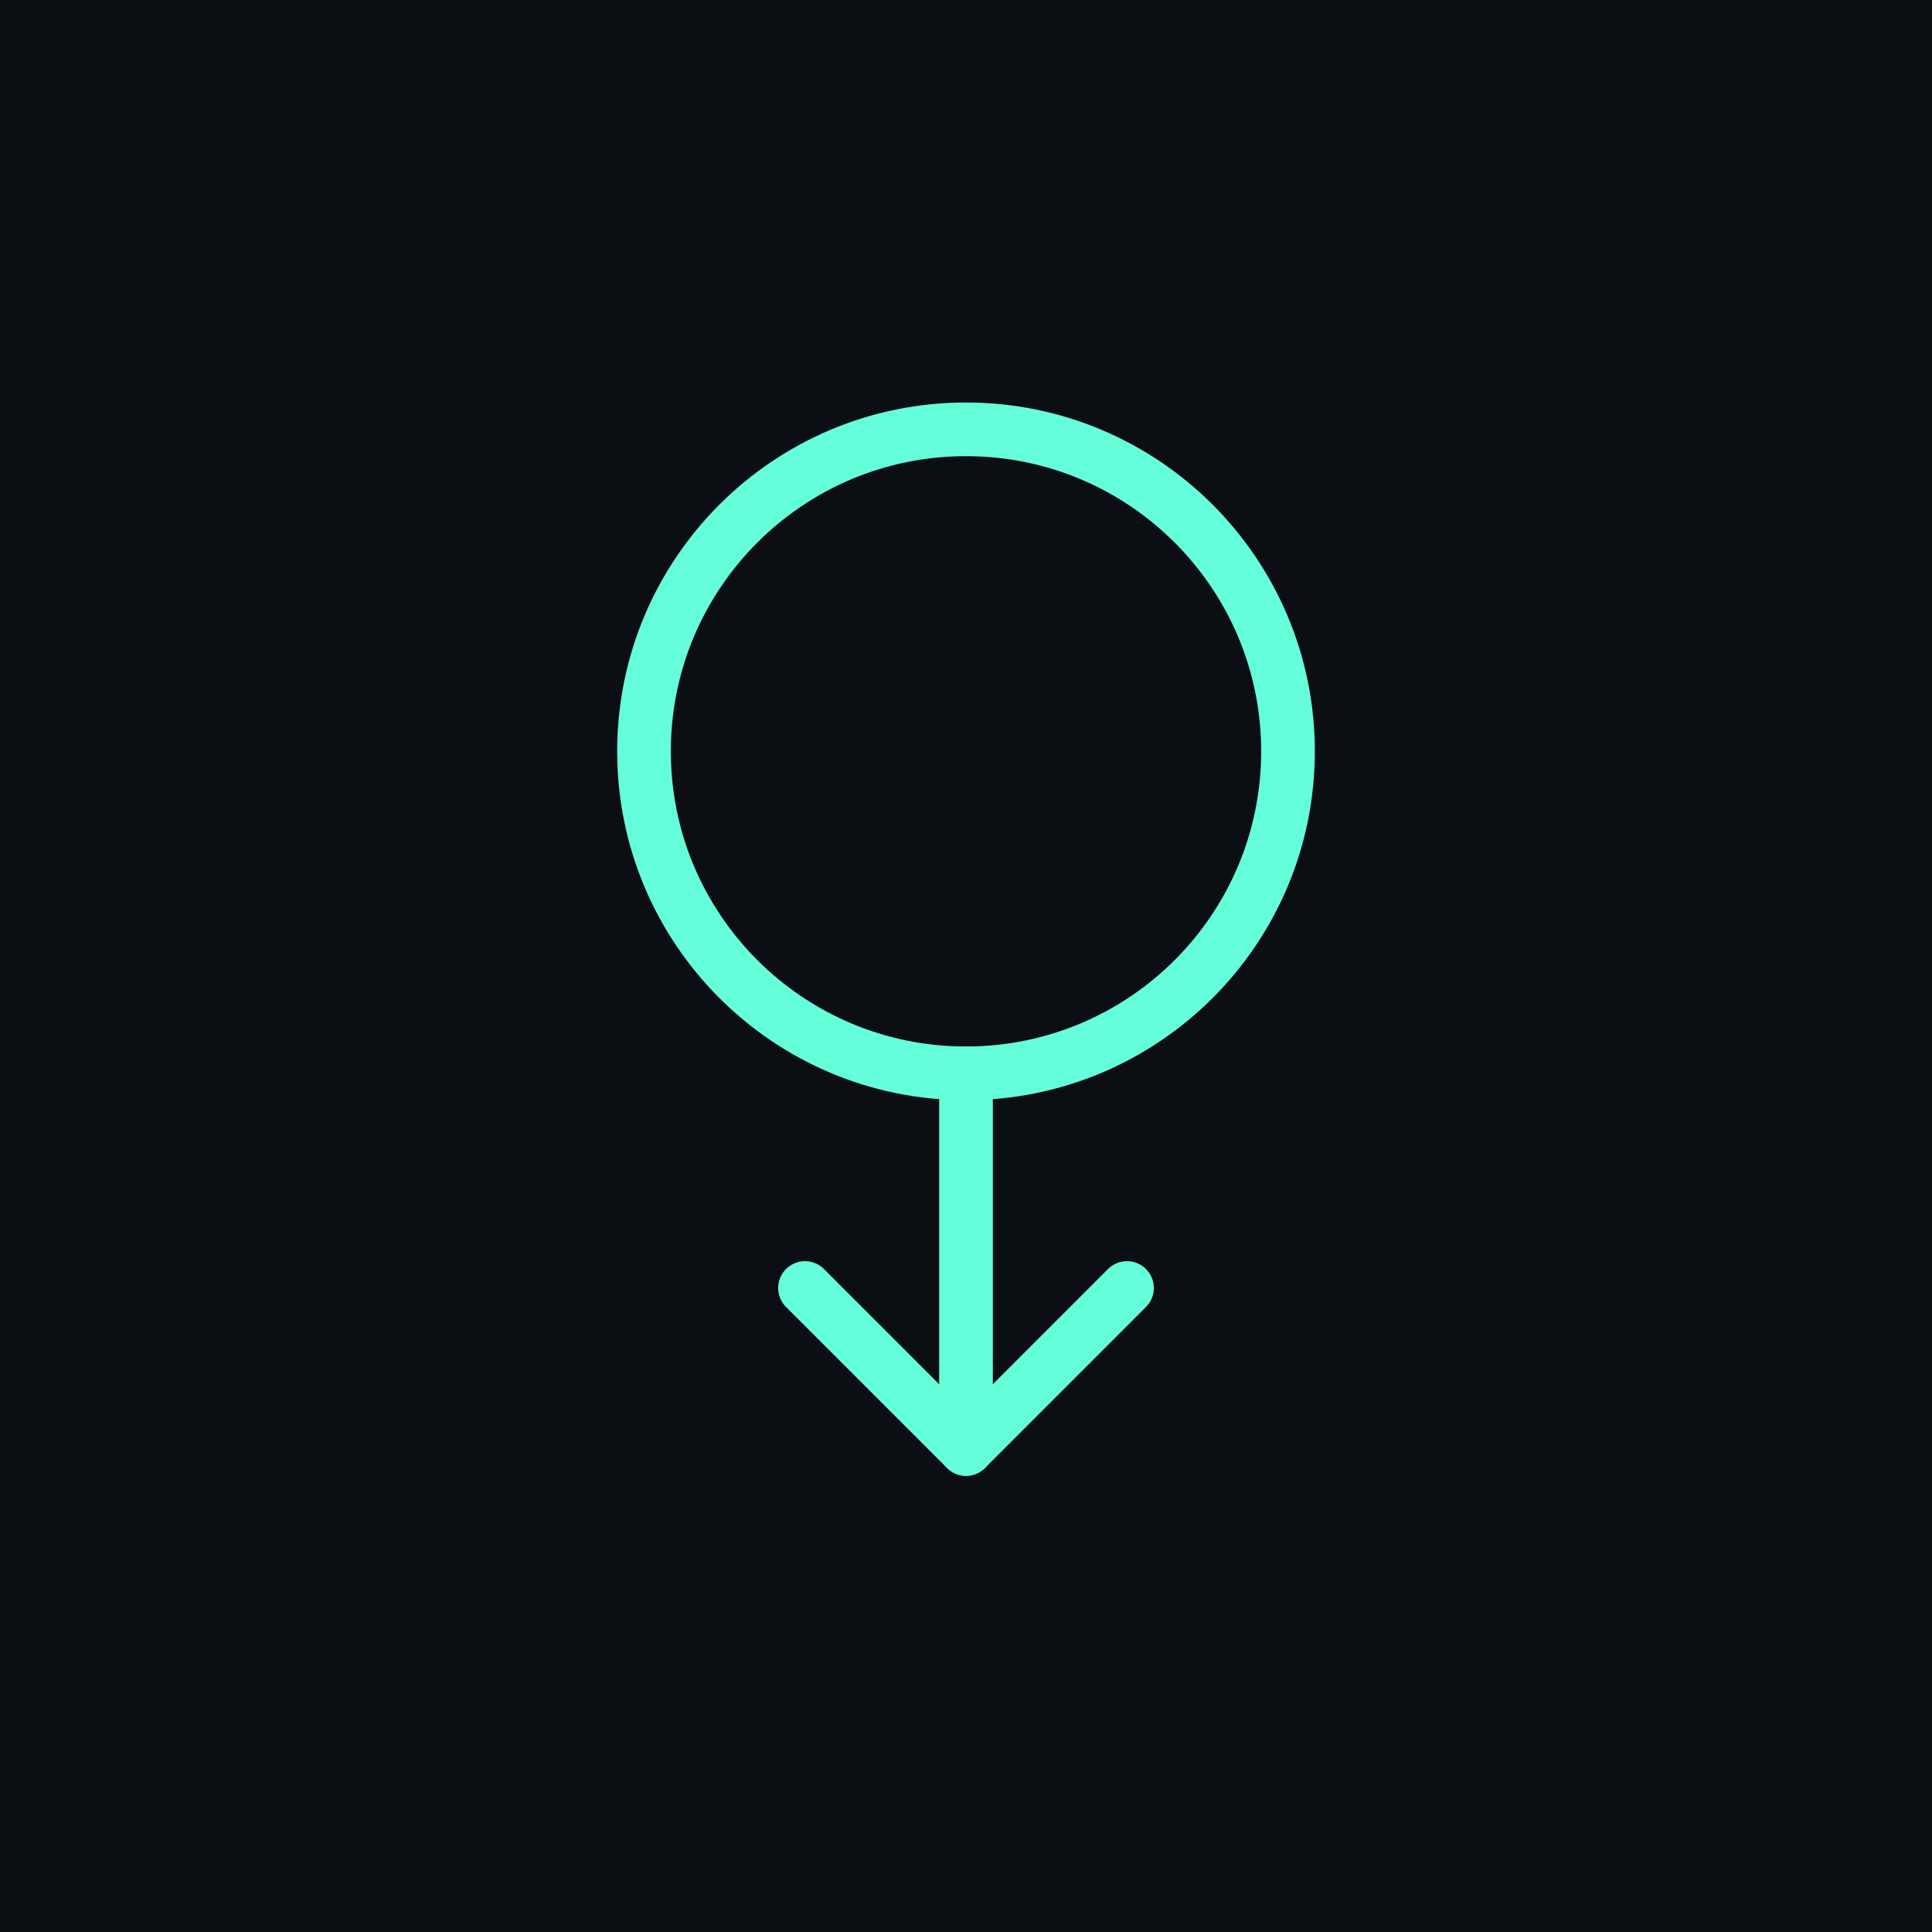
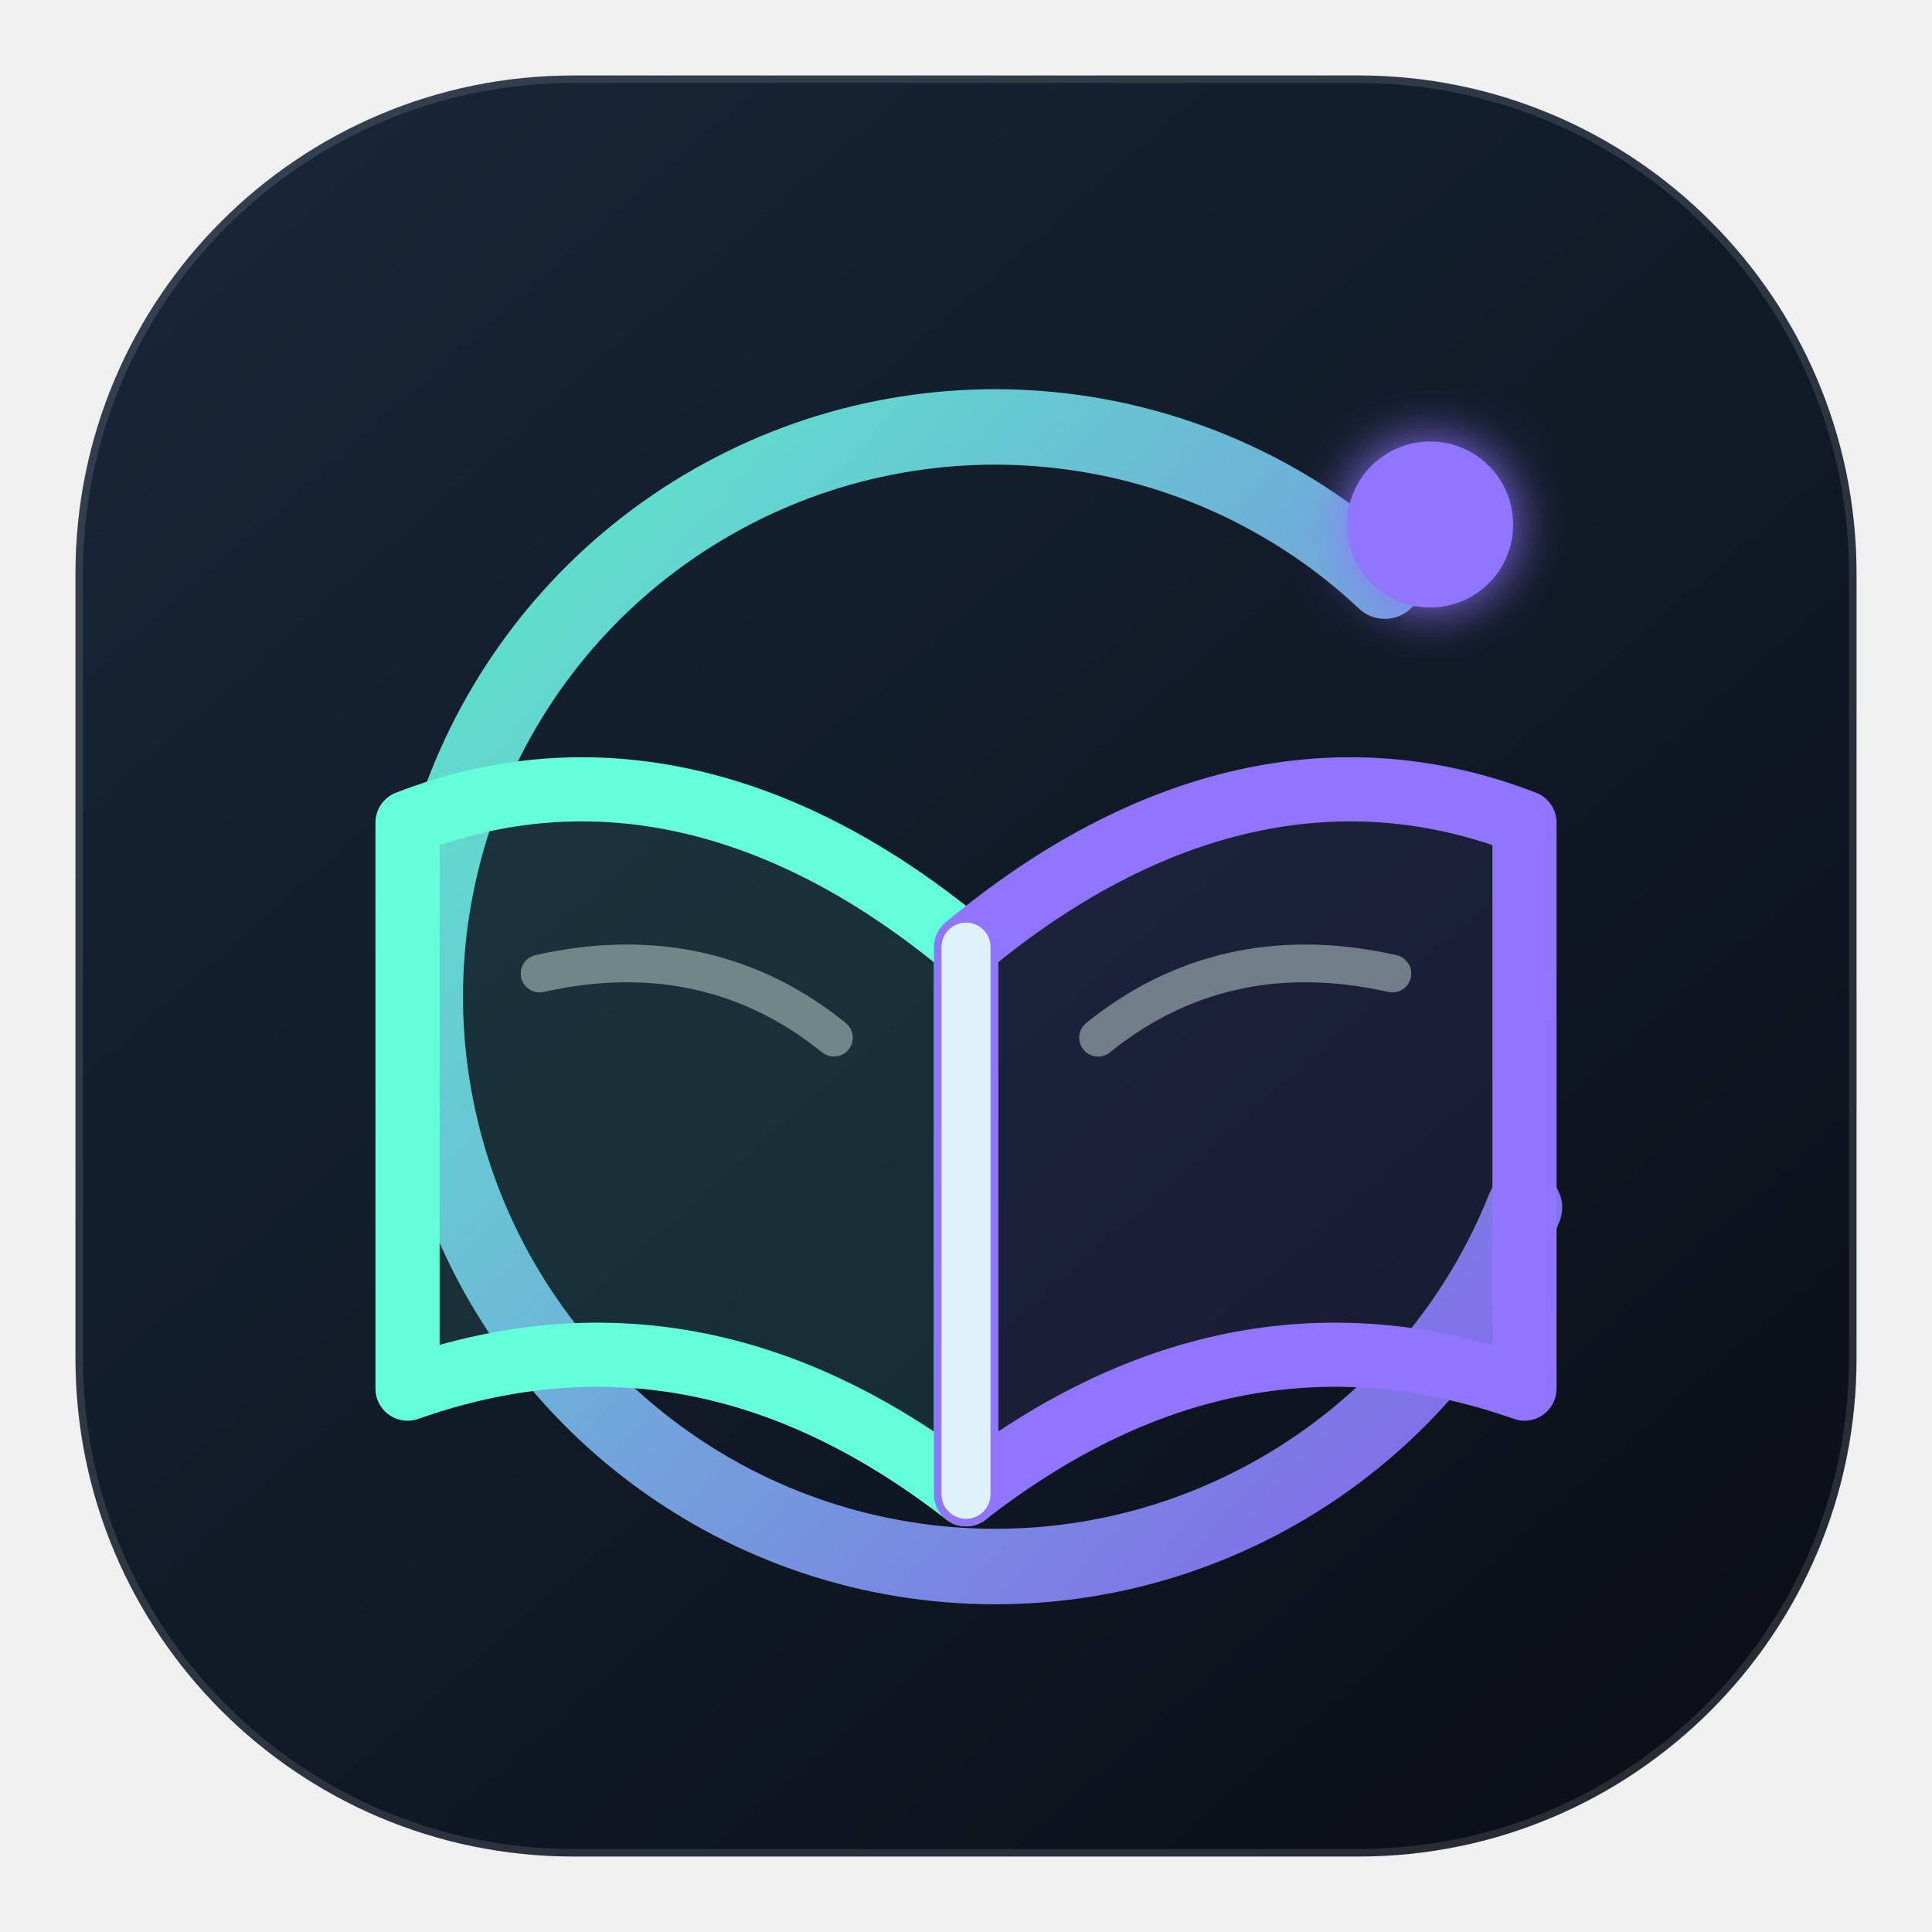
- <svg xmlns="http://www.w3.org/2000/svg" width="72" height="72" viewBox="0 0 72 72">
-   <rect width="72" height="72" fill="#0B0F14" />
-   <circle cx="36" cy="28" r="12" fill="none" stroke="#64FFDA" stroke-width="2" />
-   <path d="M36 40 L36 54" stroke="#64FFDA" stroke-width="2" stroke-linecap="round" />
-   <path d="M30 48 L36 54 L42 48" stroke="#64FFDA" stroke-width="2" stroke-linecap="round" stroke-linejoin="round" fill="none" />
+ <svg xmlns="http://www.w3.org/2000/svg" viewBox="0 0 512 512" role="img" aria-labelledby="title desc">
+   <defs>
+     <linearGradient id="surface" x1="72" y1="48" x2="438" y2="464" gradientUnits="userSpaceOnUse">
+       <stop stop-color="#172536" />
+       <stop offset="1" stop-color="#0B1019" />
+     </linearGradient>
+     <linearGradient id="accent" x1="118" y1="134" x2="394" y2="382" gradientUnits="userSpaceOnUse">
+       <stop stop-color="#64FFDA" />
+       <stop offset="1" stop-color="#8F75FF" />
+     </linearGradient>
+     <radialGradient id="glow" cx="0" cy="0" r="1" gradientTransform="translate(256 250) rotate(90) scale(220)">
+       <stop stop-color="#64FFDA" stop-opacity=".14" />
+       <stop offset="1" stop-color="#64FFDA" stop-opacity="0" />
+     </radialGradient>
+     <filter id="softGlow" x="-30%" y="-30%" width="160%" height="160%">
+       <feGaussianBlur stdDeviation="7" result="blur" />
+       <feMerge>
+         <feMergeNode in="blur" />
+         <feMergeNode in="SourceGraphic" />
+       </feMerge>
+     </filter>
+   </defs>
+   <rect x="20" y="20" width="472" height="472" rx="132" fill="url(#surface)" />
+   <rect x="21" y="21" width="470" height="470" rx="131" fill="url(#glow)" stroke="#FFFFFF" stroke-opacity=".12" stroke-width="2" />
+   <path d="M367 154a151 151 0 1 0 37 166" fill="none" stroke="url(#accent)" stroke-width="20" stroke-linecap="round" opacity=".9" />
+   <circle cx="379" cy="139" r="22" fill="#8F75FF" filter="url(#softGlow)" />
+   <path d="M108 218c49-19 100-7 148 33v145c-45-35-94-47-148-28V218Z" fill="#64FFDA" fill-opacity=".09" stroke="#64FFDA" stroke-width="17" stroke-linejoin="round" />
+   <path d="M404 218c-49-19-100-7-148 33v145c45-35 94-47 148-28V218Z" fill="#8F75FF" fill-opacity=".09" stroke="#8F75FF" stroke-width="17" stroke-linejoin="round" />
+   <path d="M256 251v145" stroke="#E8FFF9" stroke-width="13" stroke-linecap="round" opacity=".9" />
+   <path d="M143 258c31-7 57 0 78 17M369 258c-31-7-57 0-78 17" fill="none" stroke="#E8FFF9" stroke-opacity=".42" stroke-width="10" stroke-linecap="round" />
</svg>
